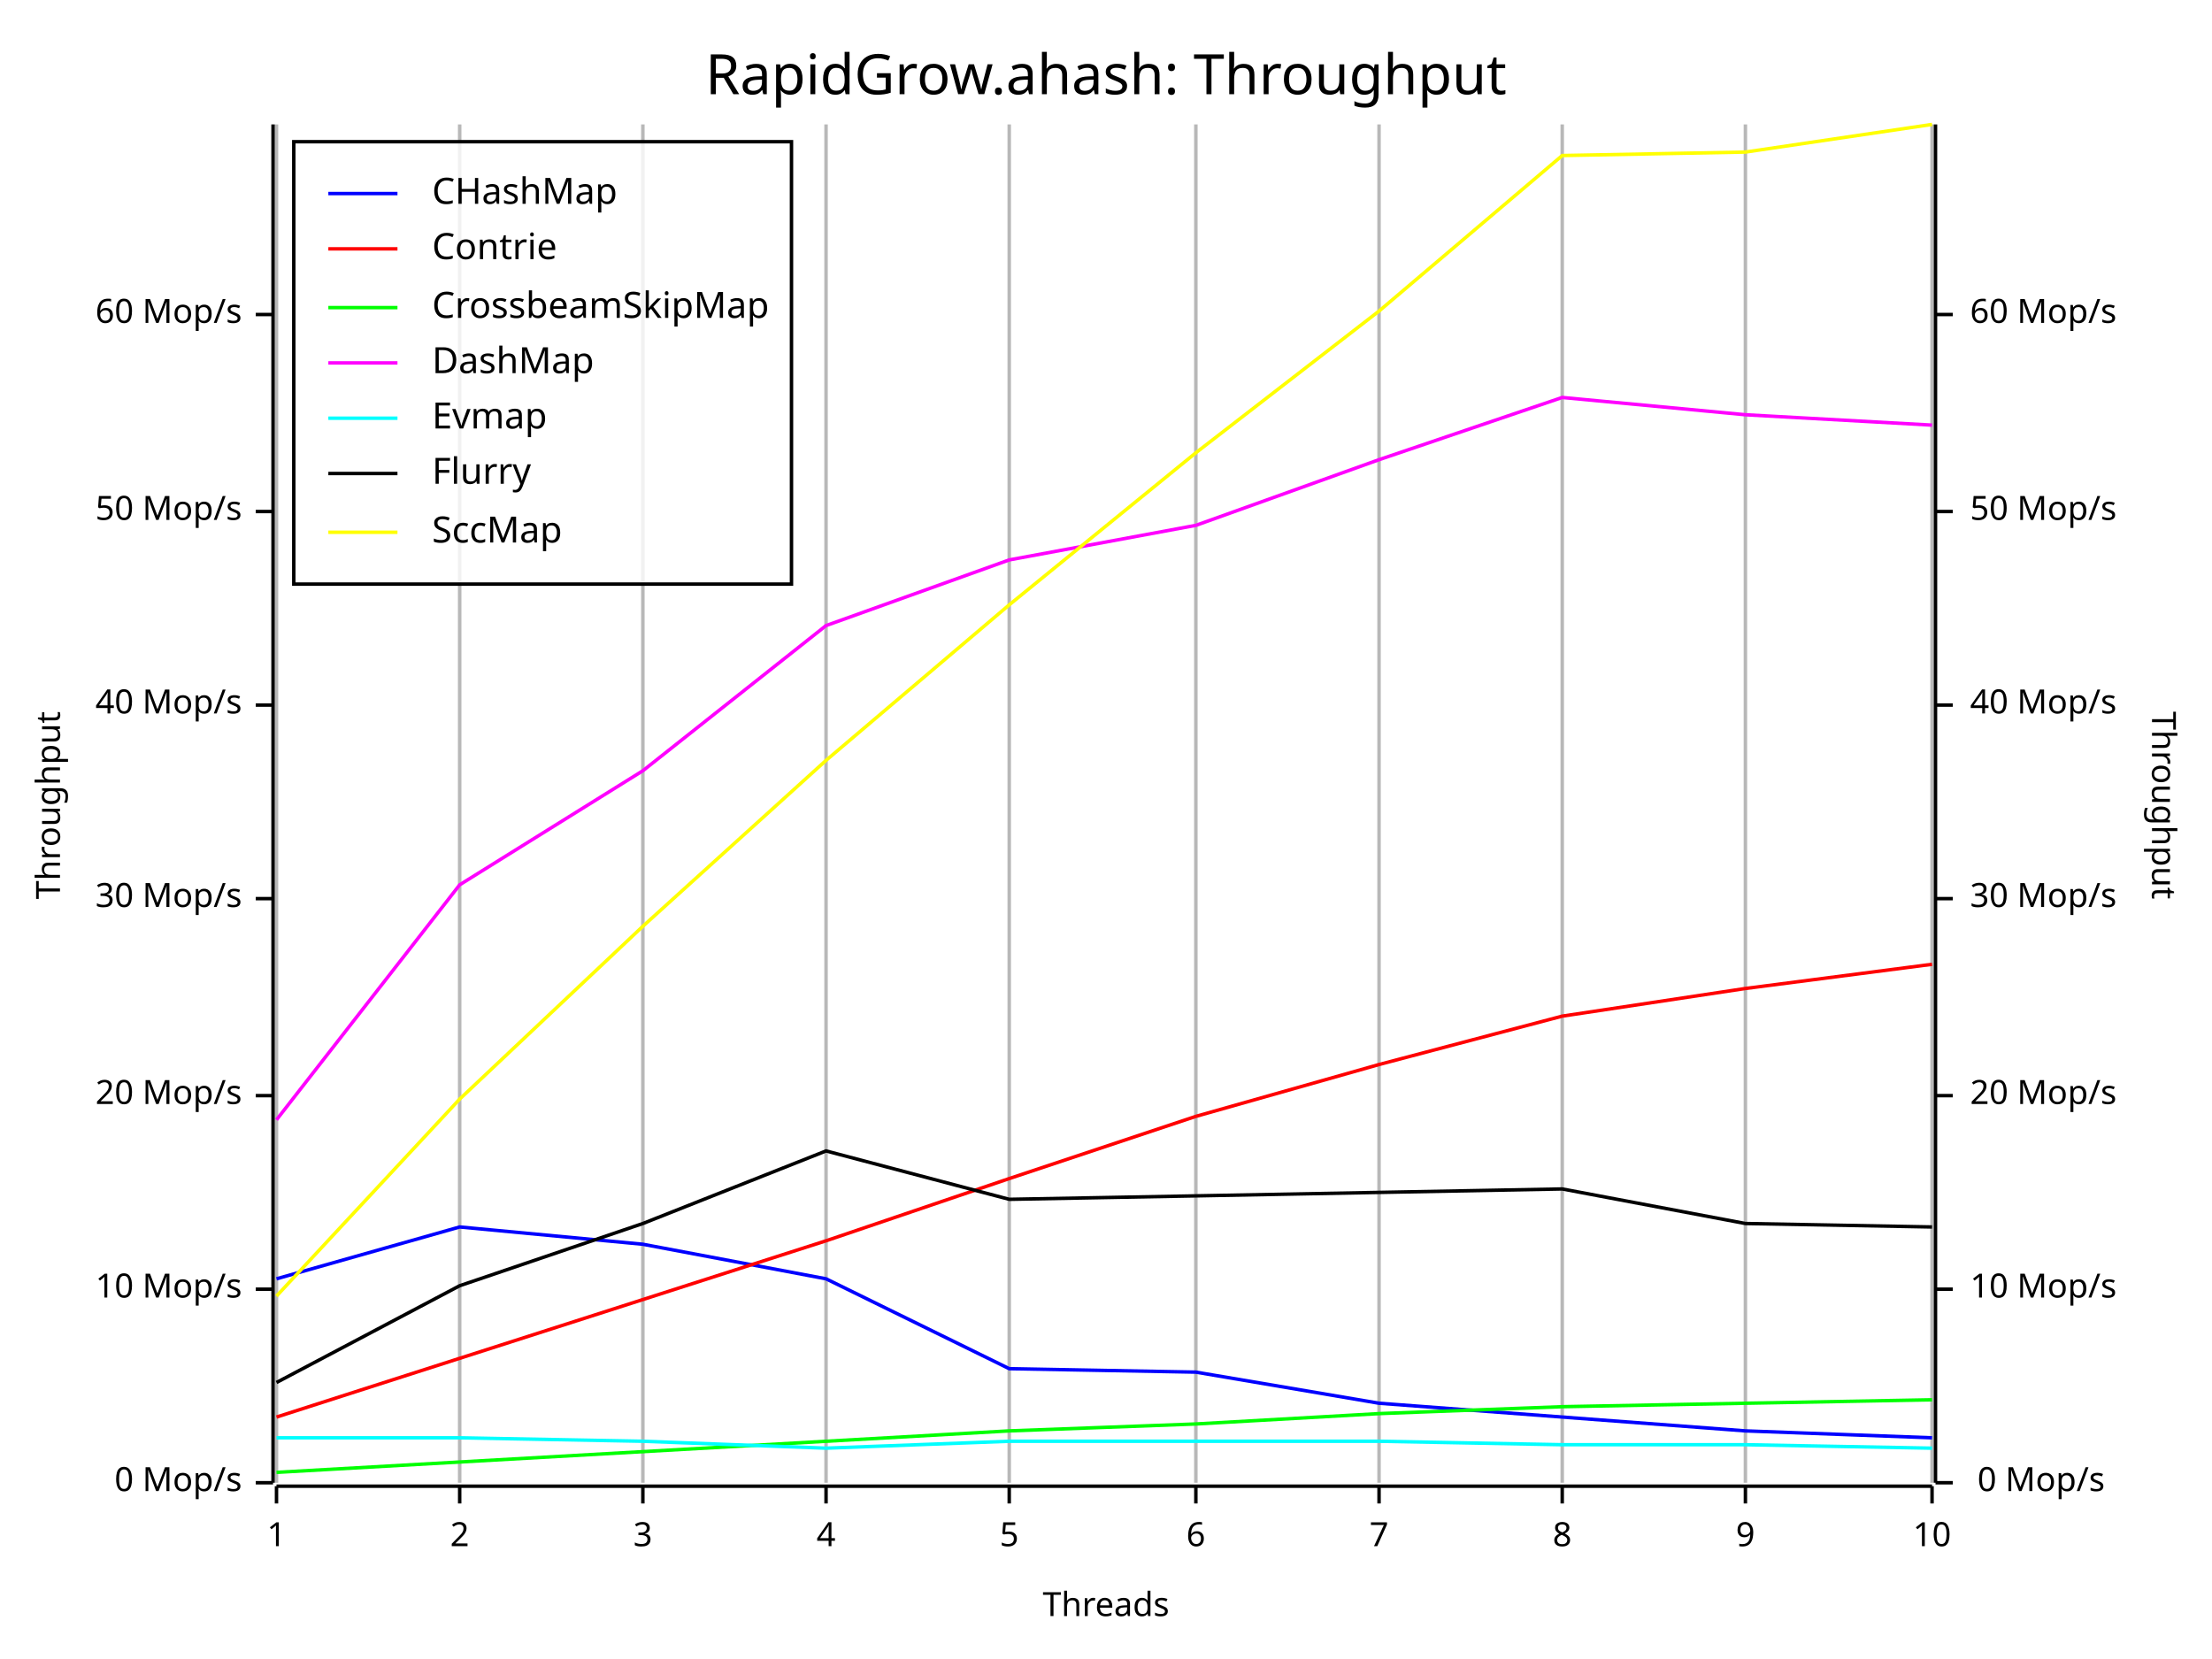
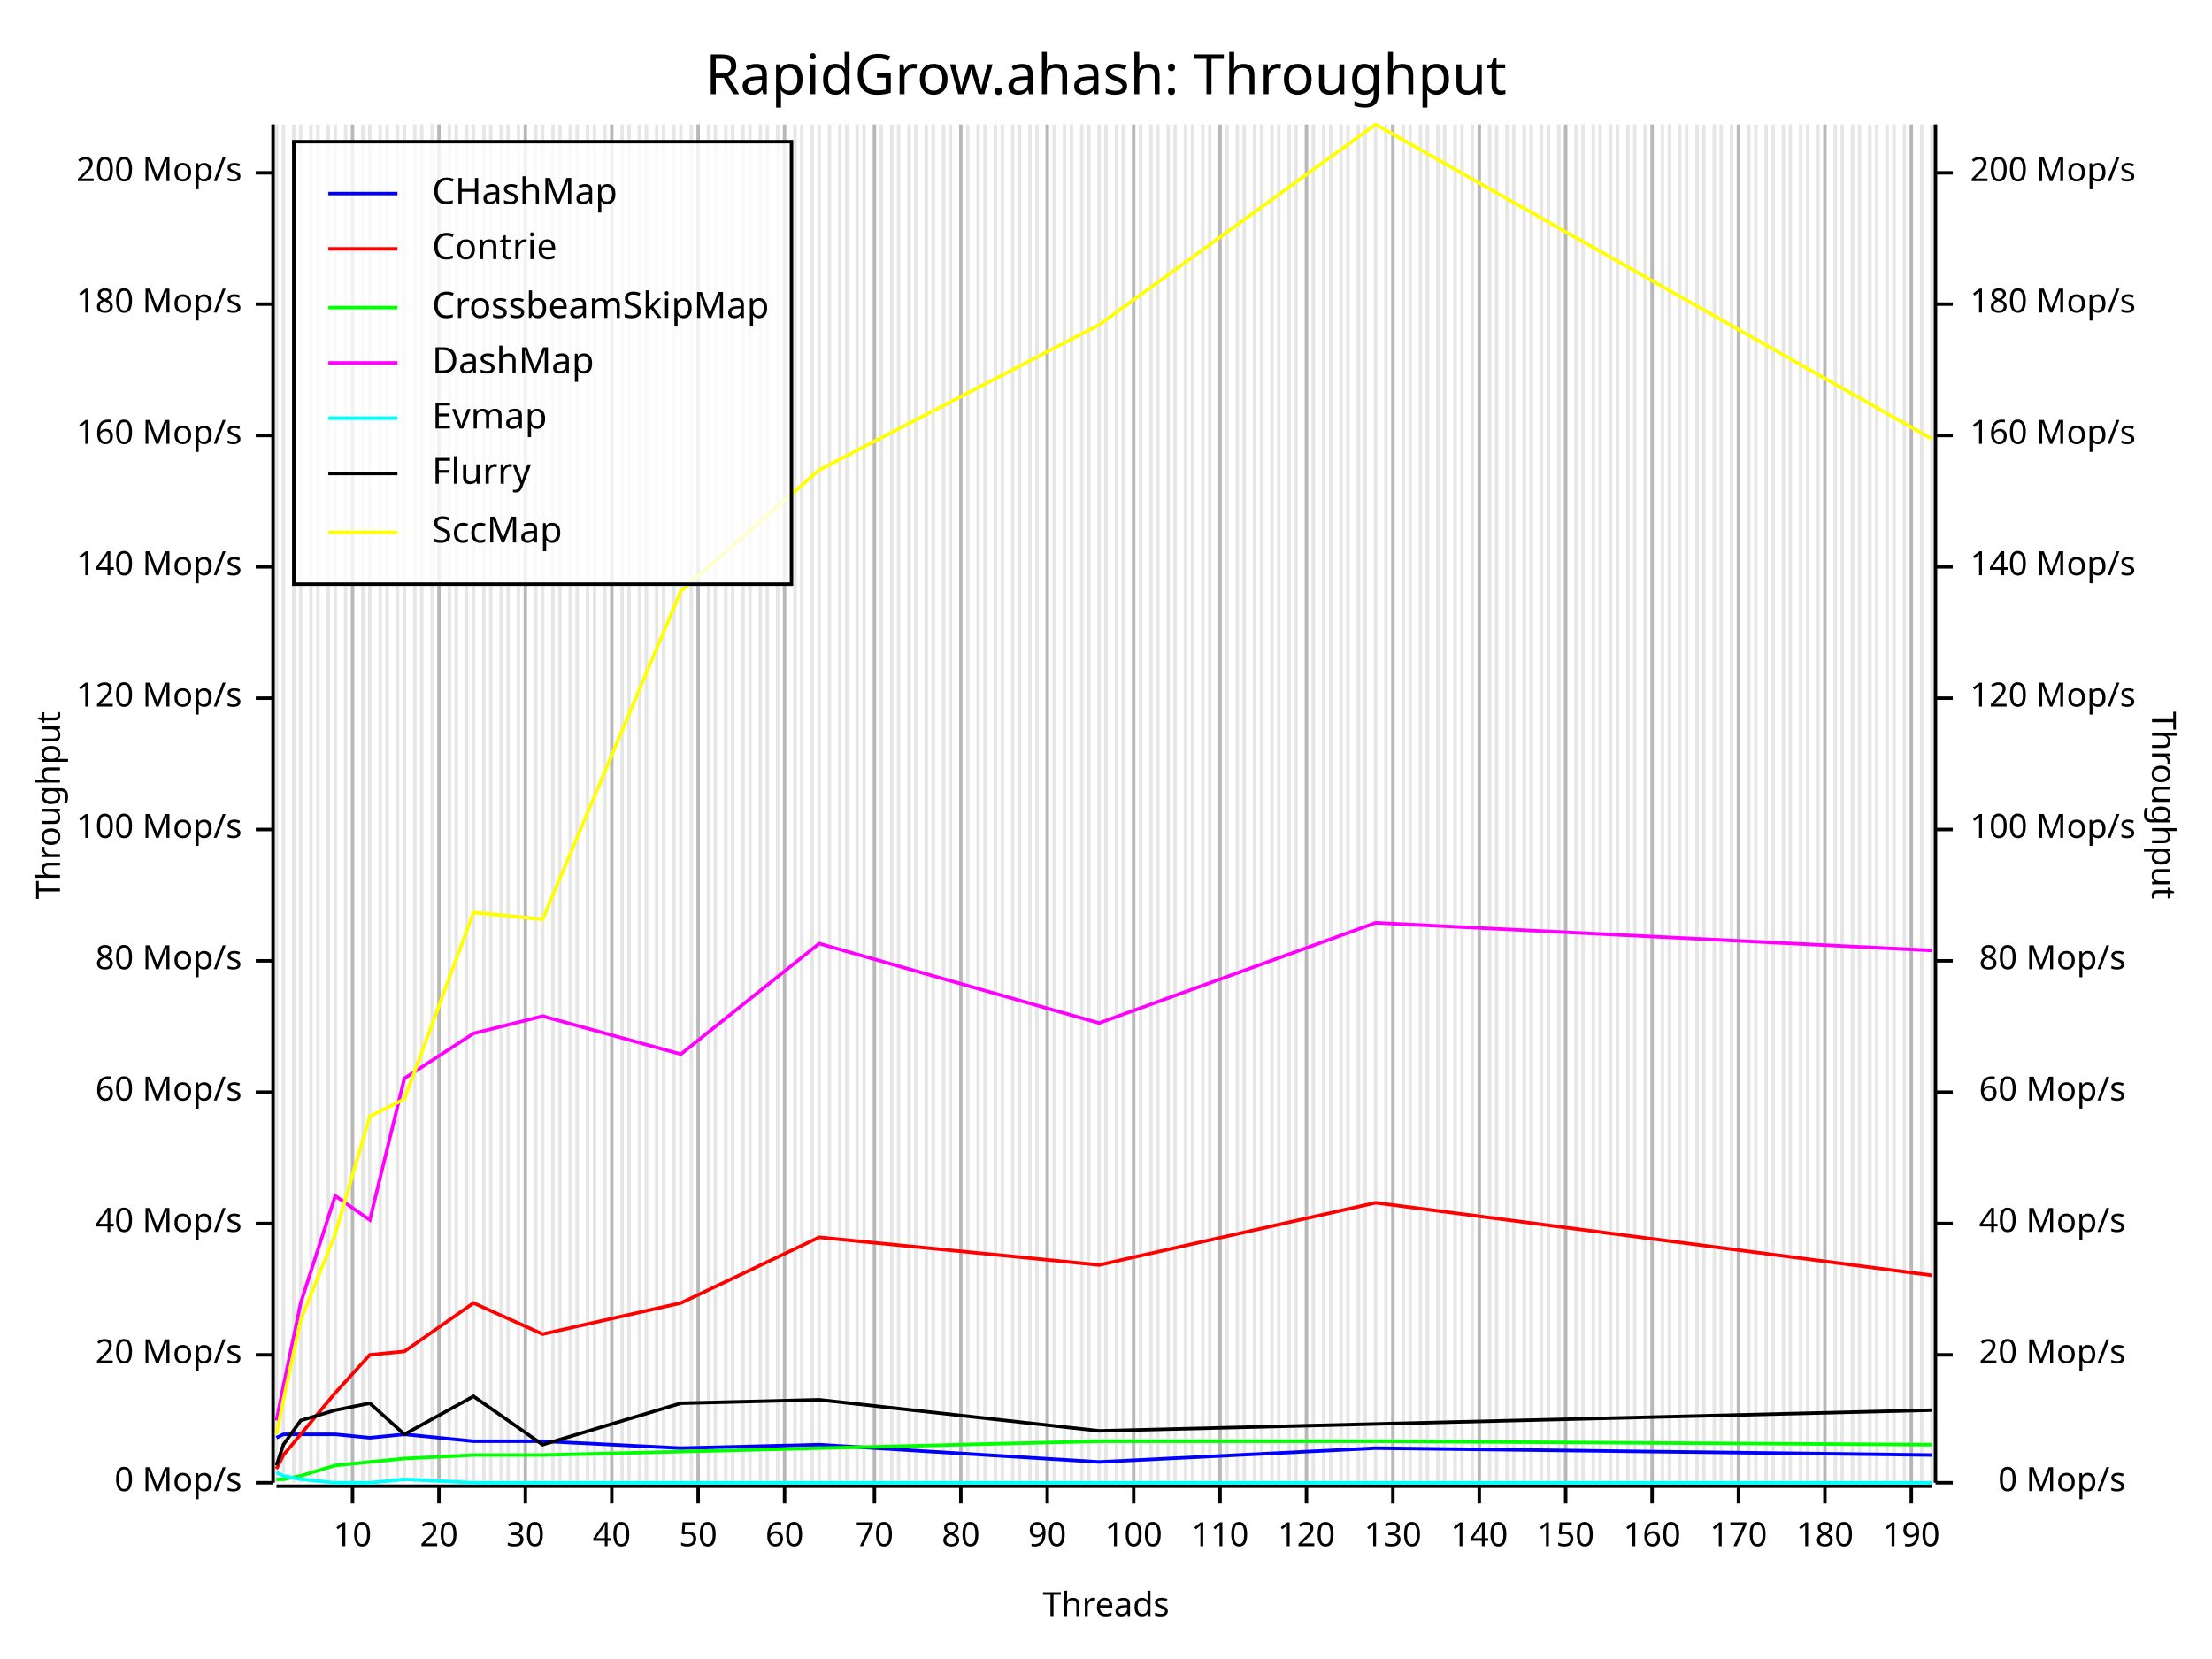
<svg xmlns="http://www.w3.org/2000/svg" width="640" height="480" viewBox="0 0 640 480">
  <rect x="0" y="0" width="640" height="480" opacity="1" fill="#FFFFFF" stroke="none" />
  <text x="320" y="15" dy="0.76em" text-anchor="middle" font-family="Fira Code" font-size="16.129" opacity="1" fill="#000000">
RapidGrow.ahash: Throughput
</text>
  <line opacity="0.1" stroke="#000000" stroke-width="1" x1="80" y1="429" x2="80" y2="36" />
-   <line opacity="0.1" stroke="#000000" stroke-width="1" x1="133" y1="429" x2="133" y2="36" />
-   <line opacity="0.1" stroke="#000000" stroke-width="1" x1="186" y1="429" x2="186" y2="36" />
-   <line opacity="0.1" stroke="#000000" stroke-width="1" x1="239" y1="429" x2="239" y2="36" />
-   <line opacity="0.1" stroke="#000000" stroke-width="1" x1="292" y1="429" x2="292" y2="36" />
-   <line opacity="0.1" stroke="#000000" stroke-width="1" x1="346" y1="429" x2="346" y2="36" />
-   <line opacity="0.1" stroke="#000000" stroke-width="1" x1="399" y1="429" x2="399" y2="36" />
-   <line opacity="0.1" stroke="#000000" stroke-width="1" x1="452" y1="429" x2="452" y2="36" />
-   <line opacity="0.1" stroke="#000000" stroke-width="1" x1="505" y1="429" x2="505" y2="36" />
+   <line opacity="0.1" stroke="#000000" stroke-width="1" x1="82" y1="429" x2="82" y2="36" />
+   <line opacity="0.1" stroke="#000000" stroke-width="1" x1="85" y1="429" x2="85" y2="36" />
+   <line opacity="0.1" stroke="#000000" stroke-width="1" x1="87" y1="429" x2="87" y2="36" />
+   <line opacity="0.1" stroke="#000000" stroke-width="1" x1="90" y1="429" x2="90" y2="36" />
+   <line opacity="0.1" stroke="#000000" stroke-width="1" x1="92" y1="429" x2="92" y2="36" />
+   <line opacity="0.1" stroke="#000000" stroke-width="1" x1="95" y1="429" x2="95" y2="36" />
+   <line opacity="0.1" stroke="#000000" stroke-width="1" x1="97" y1="429" x2="97" y2="36" />
+   <line opacity="0.1" stroke="#000000" stroke-width="1" x1="100" y1="429" x2="100" y2="36" />
+   <line opacity="0.1" stroke="#000000" stroke-width="1" x1="102" y1="429" x2="102" y2="36" />
+   <line opacity="0.1" stroke="#000000" stroke-width="1" x1="105" y1="429" x2="105" y2="36" />
+   <line opacity="0.1" stroke="#000000" stroke-width="1" x1="107" y1="429" x2="107" y2="36" />
+   <line opacity="0.1" stroke="#000000" stroke-width="1" x1="110" y1="429" x2="110" y2="36" />
+   <line opacity="0.1" stroke="#000000" stroke-width="1" x1="112" y1="429" x2="112" y2="36" />
+   <line opacity="0.1" stroke="#000000" stroke-width="1" x1="115" y1="429" x2="115" y2="36" />
+   <line opacity="0.1" stroke="#000000" stroke-width="1" x1="117" y1="429" x2="117" y2="36" />
+   <line opacity="0.1" stroke="#000000" stroke-width="1" x1="120" y1="429" x2="120" y2="36" />
+   <line opacity="0.1" stroke="#000000" stroke-width="1" x1="122" y1="429" x2="122" y2="36" />
+   <line opacity="0.1" stroke="#000000" stroke-width="1" x1="125" y1="429" x2="125" y2="36" />
+   <line opacity="0.1" stroke="#000000" stroke-width="1" x1="127" y1="429" x2="127" y2="36" />
+   <line opacity="0.1" stroke="#000000" stroke-width="1" x1="130" y1="429" x2="130" y2="36" />
+   <line opacity="0.1" stroke="#000000" stroke-width="1" x1="132" y1="429" x2="132" y2="36" />
+   <line opacity="0.1" stroke="#000000" stroke-width="1" x1="135" y1="429" x2="135" y2="36" />
+   <line opacity="0.1" stroke="#000000" stroke-width="1" x1="137" y1="429" x2="137" y2="36" />
+   <line opacity="0.1" stroke="#000000" stroke-width="1" x1="140" y1="429" x2="140" y2="36" />
+   <line opacity="0.1" stroke="#000000" stroke-width="1" x1="142" y1="429" x2="142" y2="36" />
+   <line opacity="0.1" stroke="#000000" stroke-width="1" x1="145" y1="429" x2="145" y2="36" />
+   <line opacity="0.1" stroke="#000000" stroke-width="1" x1="147" y1="429" x2="147" y2="36" />
+   <line opacity="0.1" stroke="#000000" stroke-width="1" x1="150" y1="429" x2="150" y2="36" />
+   <line opacity="0.1" stroke="#000000" stroke-width="1" x1="152" y1="429" x2="152" y2="36" />
+   <line opacity="0.1" stroke="#000000" stroke-width="1" x1="155" y1="429" x2="155" y2="36" />
+   <line opacity="0.1" stroke="#000000" stroke-width="1" x1="157" y1="429" x2="157" y2="36" />
+   <line opacity="0.1" stroke="#000000" stroke-width="1" x1="160" y1="429" x2="160" y2="36" />
+   <line opacity="0.1" stroke="#000000" stroke-width="1" x1="162" y1="429" x2="162" y2="36" />
+   <line opacity="0.1" stroke="#000000" stroke-width="1" x1="165" y1="429" x2="165" y2="36" />
+   <line opacity="0.1" stroke="#000000" stroke-width="1" x1="167" y1="429" x2="167" y2="36" />
+   <line opacity="0.1" stroke="#000000" stroke-width="1" x1="170" y1="429" x2="170" y2="36" />
+   <line opacity="0.1" stroke="#000000" stroke-width="1" x1="172" y1="429" x2="172" y2="36" />
+   <line opacity="0.1" stroke="#000000" stroke-width="1" x1="175" y1="429" x2="175" y2="36" />
+   <line opacity="0.1" stroke="#000000" stroke-width="1" x1="177" y1="429" x2="177" y2="36" />
+   <line opacity="0.1" stroke="#000000" stroke-width="1" x1="180" y1="429" x2="180" y2="36" />
+   <line opacity="0.1" stroke="#000000" stroke-width="1" x1="182" y1="429" x2="182" y2="36" />
+   <line opacity="0.1" stroke="#000000" stroke-width="1" x1="185" y1="429" x2="185" y2="36" />
+   <line opacity="0.1" stroke="#000000" stroke-width="1" x1="187" y1="429" x2="187" y2="36" />
+   <line opacity="0.1" stroke="#000000" stroke-width="1" x1="190" y1="429" x2="190" y2="36" />
+   <line opacity="0.1" stroke="#000000" stroke-width="1" x1="192" y1="429" x2="192" y2="36" />
+   <line opacity="0.1" stroke="#000000" stroke-width="1" x1="195" y1="429" x2="195" y2="36" />
+   <line opacity="0.1" stroke="#000000" stroke-width="1" x1="197" y1="429" x2="197" y2="36" />
+   <line opacity="0.1" stroke="#000000" stroke-width="1" x1="200" y1="429" x2="200" y2="36" />
+   <line opacity="0.1" stroke="#000000" stroke-width="1" x1="202" y1="429" x2="202" y2="36" />
+   <line opacity="0.1" stroke="#000000" stroke-width="1" x1="205" y1="429" x2="205" y2="36" />
+   <line opacity="0.1" stroke="#000000" stroke-width="1" x1="207" y1="429" x2="207" y2="36" />
+   <line opacity="0.1" stroke="#000000" stroke-width="1" x1="210" y1="429" x2="210" y2="36" />
+   <line opacity="0.1" stroke="#000000" stroke-width="1" x1="212" y1="429" x2="212" y2="36" />
+   <line opacity="0.1" stroke="#000000" stroke-width="1" x1="215" y1="429" x2="215" y2="36" />
+   <line opacity="0.1" stroke="#000000" stroke-width="1" x1="217" y1="429" x2="217" y2="36" />
+   <line opacity="0.1" stroke="#000000" stroke-width="1" x1="220" y1="429" x2="220" y2="36" />
+   <line opacity="0.1" stroke="#000000" stroke-width="1" x1="222" y1="429" x2="222" y2="36" />
+   <line opacity="0.1" stroke="#000000" stroke-width="1" x1="225" y1="429" x2="225" y2="36" />
+   <line opacity="0.1" stroke="#000000" stroke-width="1" x1="227" y1="429" x2="227" y2="36" />
+   <line opacity="0.1" stroke="#000000" stroke-width="1" x1="230" y1="429" x2="230" y2="36" />
+   <line opacity="0.1" stroke="#000000" stroke-width="1" x1="232" y1="429" x2="232" y2="36" />
+   <line opacity="0.1" stroke="#000000" stroke-width="1" x1="235" y1="429" x2="235" y2="36" />
+   <line opacity="0.1" stroke="#000000" stroke-width="1" x1="237" y1="429" x2="237" y2="36" />
+   <line opacity="0.1" stroke="#000000" stroke-width="1" x1="240" y1="429" x2="240" y2="36" />
+   <line opacity="0.1" stroke="#000000" stroke-width="1" x1="243" y1="429" x2="243" y2="36" />
+   <line opacity="0.1" stroke="#000000" stroke-width="1" x1="245" y1="429" x2="245" y2="36" />
+   <line opacity="0.1" stroke="#000000" stroke-width="1" x1="248" y1="429" x2="248" y2="36" />
+   <line opacity="0.1" stroke="#000000" stroke-width="1" x1="250" y1="429" x2="250" y2="36" />
+   <line opacity="0.1" stroke="#000000" stroke-width="1" x1="253" y1="429" x2="253" y2="36" />
+   <line opacity="0.1" stroke="#000000" stroke-width="1" x1="255" y1="429" x2="255" y2="36" />
+   <line opacity="0.1" stroke="#000000" stroke-width="1" x1="258" y1="429" x2="258" y2="36" />
+   <line opacity="0.1" stroke="#000000" stroke-width="1" x1="260" y1="429" x2="260" y2="36" />
+   <line opacity="0.1" stroke="#000000" stroke-width="1" x1="263" y1="429" x2="263" y2="36" />
+   <line opacity="0.1" stroke="#000000" stroke-width="1" x1="265" y1="429" x2="265" y2="36" />
+   <line opacity="0.1" stroke="#000000" stroke-width="1" x1="268" y1="429" x2="268" y2="36" />
+   <line opacity="0.1" stroke="#000000" stroke-width="1" x1="270" y1="429" x2="270" y2="36" />
+   <line opacity="0.1" stroke="#000000" stroke-width="1" x1="273" y1="429" x2="273" y2="36" />
+   <line opacity="0.1" stroke="#000000" stroke-width="1" x1="275" y1="429" x2="275" y2="36" />
+   <line opacity="0.1" stroke="#000000" stroke-width="1" x1="278" y1="429" x2="278" y2="36" />
+   <line opacity="0.1" stroke="#000000" stroke-width="1" x1="280" y1="429" x2="280" y2="36" />
+   <line opacity="0.1" stroke="#000000" stroke-width="1" x1="283" y1="429" x2="283" y2="36" />
+   <line opacity="0.1" stroke="#000000" stroke-width="1" x1="285" y1="429" x2="285" y2="36" />
+   <line opacity="0.1" stroke="#000000" stroke-width="1" x1="288" y1="429" x2="288" y2="36" />
+   <line opacity="0.1" stroke="#000000" stroke-width="1" x1="290" y1="429" x2="290" y2="36" />
+   <line opacity="0.1" stroke="#000000" stroke-width="1" x1="293" y1="429" x2="293" y2="36" />
+   <line opacity="0.1" stroke="#000000" stroke-width="1" x1="295" y1="429" x2="295" y2="36" />
+   <line opacity="0.1" stroke="#000000" stroke-width="1" x1="298" y1="429" x2="298" y2="36" />
+   <line opacity="0.1" stroke="#000000" stroke-width="1" x1="300" y1="429" x2="300" y2="36" />
+   <line opacity="0.1" stroke="#000000" stroke-width="1" x1="303" y1="429" x2="303" y2="36" />
+   <line opacity="0.1" stroke="#000000" stroke-width="1" x1="305" y1="429" x2="305" y2="36" />
+   <line opacity="0.1" stroke="#000000" stroke-width="1" x1="308" y1="429" x2="308" y2="36" />
+   <line opacity="0.1" stroke="#000000" stroke-width="1" x1="310" y1="429" x2="310" y2="36" />
+   <line opacity="0.1" stroke="#000000" stroke-width="1" x1="313" y1="429" x2="313" y2="36" />
+   <line opacity="0.1" stroke="#000000" stroke-width="1" x1="315" y1="429" x2="315" y2="36" />
+   <line opacity="0.1" stroke="#000000" stroke-width="1" x1="318" y1="429" x2="318" y2="36" />
+   <line opacity="0.1" stroke="#000000" stroke-width="1" x1="320" y1="429" x2="320" y2="36" />
+   <line opacity="0.1" stroke="#000000" stroke-width="1" x1="323" y1="429" x2="323" y2="36" />
+   <line opacity="0.1" stroke="#000000" stroke-width="1" x1="325" y1="429" x2="325" y2="36" />
+   <line opacity="0.1" stroke="#000000" stroke-width="1" x1="328" y1="429" x2="328" y2="36" />
+   <line opacity="0.1" stroke="#000000" stroke-width="1" x1="330" y1="429" x2="330" y2="36" />
+   <line opacity="0.1" stroke="#000000" stroke-width="1" x1="333" y1="429" x2="333" y2="36" />
+   <line opacity="0.1" stroke="#000000" stroke-width="1" x1="335" y1="429" x2="335" y2="36" />
+   <line opacity="0.1" stroke="#000000" stroke-width="1" x1="338" y1="429" x2="338" y2="36" />
+   <line opacity="0.1" stroke="#000000" stroke-width="1" x1="340" y1="429" x2="340" y2="36" />
+   <line opacity="0.1" stroke="#000000" stroke-width="1" x1="343" y1="429" x2="343" y2="36" />
+   <line opacity="0.1" stroke="#000000" stroke-width="1" x1="345" y1="429" x2="345" y2="36" />
+   <line opacity="0.1" stroke="#000000" stroke-width="1" x1="348" y1="429" x2="348" y2="36" />
+   <line opacity="0.1" stroke="#000000" stroke-width="1" x1="350" y1="429" x2="350" y2="36" />
+   <line opacity="0.1" stroke="#000000" stroke-width="1" x1="353" y1="429" x2="353" y2="36" />
+   <line opacity="0.1" stroke="#000000" stroke-width="1" x1="355" y1="429" x2="355" y2="36" />
+   <line opacity="0.1" stroke="#000000" stroke-width="1" x1="358" y1="429" x2="358" y2="36" />
+   <line opacity="0.1" stroke="#000000" stroke-width="1" x1="360" y1="429" x2="360" y2="36" />
+   <line opacity="0.1" stroke="#000000" stroke-width="1" x1="363" y1="429" x2="363" y2="36" />
+   <line opacity="0.1" stroke="#000000" stroke-width="1" x1="365" y1="429" x2="365" y2="36" />
+   <line opacity="0.1" stroke="#000000" stroke-width="1" x1="368" y1="429" x2="368" y2="36" />
+   <line opacity="0.1" stroke="#000000" stroke-width="1" x1="370" y1="429" x2="370" y2="36" />
+   <line opacity="0.1" stroke="#000000" stroke-width="1" x1="373" y1="429" x2="373" y2="36" />
+   <line opacity="0.1" stroke="#000000" stroke-width="1" x1="375" y1="429" x2="375" y2="36" />
+   <line opacity="0.1" stroke="#000000" stroke-width="1" x1="378" y1="429" x2="378" y2="36" />
+   <line opacity="0.1" stroke="#000000" stroke-width="1" x1="380" y1="429" x2="380" y2="36" />
+   <line opacity="0.1" stroke="#000000" stroke-width="1" x1="383" y1="429" x2="383" y2="36" />
+   <line opacity="0.1" stroke="#000000" stroke-width="1" x1="385" y1="429" x2="385" y2="36" />
+   <line opacity="0.1" stroke="#000000" stroke-width="1" x1="388" y1="429" x2="388" y2="36" />
+   <line opacity="0.1" stroke="#000000" stroke-width="1" x1="390" y1="429" x2="390" y2="36" />
+   <line opacity="0.1" stroke="#000000" stroke-width="1" x1="393" y1="429" x2="393" y2="36" />
+   <line opacity="0.1" stroke="#000000" stroke-width="1" x1="395" y1="429" x2="395" y2="36" />
+   <line opacity="0.1" stroke="#000000" stroke-width="1" x1="398" y1="429" x2="398" y2="36" />
+   <line opacity="0.1" stroke="#000000" stroke-width="1" x1="401" y1="429" x2="401" y2="36" />
+   <line opacity="0.1" stroke="#000000" stroke-width="1" x1="403" y1="429" x2="403" y2="36" />
+   <line opacity="0.1" stroke="#000000" stroke-width="1" x1="406" y1="429" x2="406" y2="36" />
+   <line opacity="0.1" stroke="#000000" stroke-width="1" x1="408" y1="429" x2="408" y2="36" />
+   <line opacity="0.1" stroke="#000000" stroke-width="1" x1="411" y1="429" x2="411" y2="36" />
+   <line opacity="0.1" stroke="#000000" stroke-width="1" x1="413" y1="429" x2="413" y2="36" />
+   <line opacity="0.1" stroke="#000000" stroke-width="1" x1="416" y1="429" x2="416" y2="36" />
+   <line opacity="0.1" stroke="#000000" stroke-width="1" x1="418" y1="429" x2="418" y2="36" />
+   <line opacity="0.1" stroke="#000000" stroke-width="1" x1="421" y1="429" x2="421" y2="36" />
+   <line opacity="0.1" stroke="#000000" stroke-width="1" x1="423" y1="429" x2="423" y2="36" />
+   <line opacity="0.1" stroke="#000000" stroke-width="1" x1="426" y1="429" x2="426" y2="36" />
+   <line opacity="0.1" stroke="#000000" stroke-width="1" x1="428" y1="429" x2="428" y2="36" />
+   <line opacity="0.1" stroke="#000000" stroke-width="1" x1="431" y1="429" x2="431" y2="36" />
+   <line opacity="0.1" stroke="#000000" stroke-width="1" x1="433" y1="429" x2="433" y2="36" />
+   <line opacity="0.1" stroke="#000000" stroke-width="1" x1="436" y1="429" x2="436" y2="36" />
+   <line opacity="0.1" stroke="#000000" stroke-width="1" x1="438" y1="429" x2="438" y2="36" />
+   <line opacity="0.1" stroke="#000000" stroke-width="1" x1="441" y1="429" x2="441" y2="36" />
+   <line opacity="0.1" stroke="#000000" stroke-width="1" x1="443" y1="429" x2="443" y2="36" />
+   <line opacity="0.1" stroke="#000000" stroke-width="1" x1="446" y1="429" x2="446" y2="36" />
+   <line opacity="0.1" stroke="#000000" stroke-width="1" x1="448" y1="429" x2="448" y2="36" />
+   <line opacity="0.1" stroke="#000000" stroke-width="1" x1="451" y1="429" x2="451" y2="36" />
+   <line opacity="0.1" stroke="#000000" stroke-width="1" x1="453" y1="429" x2="453" y2="36" />
+   <line opacity="0.1" stroke="#000000" stroke-width="1" x1="456" y1="429" x2="456" y2="36" />
+   <line opacity="0.1" stroke="#000000" stroke-width="1" x1="458" y1="429" x2="458" y2="36" />
+   <line opacity="0.1" stroke="#000000" stroke-width="1" x1="461" y1="429" x2="461" y2="36" />
+   <line opacity="0.1" stroke="#000000" stroke-width="1" x1="463" y1="429" x2="463" y2="36" />
+   <line opacity="0.1" stroke="#000000" stroke-width="1" x1="466" y1="429" x2="466" y2="36" />
+   <line opacity="0.1" stroke="#000000" stroke-width="1" x1="468" y1="429" x2="468" y2="36" />
+   <line opacity="0.1" stroke="#000000" stroke-width="1" x1="471" y1="429" x2="471" y2="36" />
+   <line opacity="0.1" stroke="#000000" stroke-width="1" x1="473" y1="429" x2="473" y2="36" />
+   <line opacity="0.1" stroke="#000000" stroke-width="1" x1="476" y1="429" x2="476" y2="36" />
+   <line opacity="0.1" stroke="#000000" stroke-width="1" x1="478" y1="429" x2="478" y2="36" />
+   <line opacity="0.1" stroke="#000000" stroke-width="1" x1="481" y1="429" x2="481" y2="36" />
+   <line opacity="0.1" stroke="#000000" stroke-width="1" x1="483" y1="429" x2="483" y2="36" />
+   <line opacity="0.1" stroke="#000000" stroke-width="1" x1="486" y1="429" x2="486" y2="36" />
+   <line opacity="0.1" stroke="#000000" stroke-width="1" x1="488" y1="429" x2="488" y2="36" />
+   <line opacity="0.1" stroke="#000000" stroke-width="1" x1="491" y1="429" x2="491" y2="36" />
+   <line opacity="0.1" stroke="#000000" stroke-width="1" x1="493" y1="429" x2="493" y2="36" />
+   <line opacity="0.1" stroke="#000000" stroke-width="1" x1="496" y1="429" x2="496" y2="36" />
+   <line opacity="0.1" stroke="#000000" stroke-width="1" x1="498" y1="429" x2="498" y2="36" />
+   <line opacity="0.1" stroke="#000000" stroke-width="1" x1="501" y1="429" x2="501" y2="36" />
+   <line opacity="0.1" stroke="#000000" stroke-width="1" x1="503" y1="429" x2="503" y2="36" />
+   <line opacity="0.1" stroke="#000000" stroke-width="1" x1="506" y1="429" x2="506" y2="36" />
+   <line opacity="0.1" stroke="#000000" stroke-width="1" x1="508" y1="429" x2="508" y2="36" />
+   <line opacity="0.1" stroke="#000000" stroke-width="1" x1="511" y1="429" x2="511" y2="36" />
+   <line opacity="0.1" stroke="#000000" stroke-width="1" x1="513" y1="429" x2="513" y2="36" />
+   <line opacity="0.1" stroke="#000000" stroke-width="1" x1="516" y1="429" x2="516" y2="36" />
+   <line opacity="0.1" stroke="#000000" stroke-width="1" x1="518" y1="429" x2="518" y2="36" />
+   <line opacity="0.1" stroke="#000000" stroke-width="1" x1="521" y1="429" x2="521" y2="36" />
+   <line opacity="0.1" stroke="#000000" stroke-width="1" x1="523" y1="429" x2="523" y2="36" />
+   <line opacity="0.1" stroke="#000000" stroke-width="1" x1="526" y1="429" x2="526" y2="36" />
+   <line opacity="0.1" stroke="#000000" stroke-width="1" x1="528" y1="429" x2="528" y2="36" />
+   <line opacity="0.1" stroke="#000000" stroke-width="1" x1="531" y1="429" x2="531" y2="36" />
+   <line opacity="0.1" stroke="#000000" stroke-width="1" x1="533" y1="429" x2="533" y2="36" />
+   <line opacity="0.1" stroke="#000000" stroke-width="1" x1="536" y1="429" x2="536" y2="36" />
+   <line opacity="0.1" stroke="#000000" stroke-width="1" x1="538" y1="429" x2="538" y2="36" />
+   <line opacity="0.1" stroke="#000000" stroke-width="1" x1="541" y1="429" x2="541" y2="36" />
+   <line opacity="0.1" stroke="#000000" stroke-width="1" x1="543" y1="429" x2="543" y2="36" />
+   <line opacity="0.1" stroke="#000000" stroke-width="1" x1="546" y1="429" x2="546" y2="36" />
+   <line opacity="0.1" stroke="#000000" stroke-width="1" x1="548" y1="429" x2="548" y2="36" />
+   <line opacity="0.1" stroke="#000000" stroke-width="1" x1="551" y1="429" x2="551" y2="36" />
+   <line opacity="0.1" stroke="#000000" stroke-width="1" x1="553" y1="429" x2="553" y2="36" />
+   <line opacity="0.1" stroke="#000000" stroke-width="1" x1="556" y1="429" x2="556" y2="36" />
  <line opacity="0.1" stroke="#000000" stroke-width="1" x1="559" y1="429" x2="559" y2="36" />
  <text x="10" y="233" dy="0.76em" text-anchor="middle" font-family="sans-serif" font-size="9.677" opacity="1" fill="#000000" transform="rotate(270, 10, 233)">
Throughput
</text>
  <text x="320" y="470" dy="-0.5ex" text-anchor="middle" font-family="sans-serif" font-size="9.677" opacity="1" fill="#000000">
Threads
</text>
  <text x="630" y="233" dy="0.76em" text-anchor="middle" font-family="sans-serif" font-size="9.677" opacity="1" fill="#000000" transform="rotate(90, 630, 233)">
Throughput
</text>
-   <line opacity="0.2" stroke="#000000" stroke-width="1" x1="80" y1="429" x2="80" y2="36" />
-   <line opacity="0.2" stroke="#000000" stroke-width="1" x1="133" y1="429" x2="133" y2="36" />
-   <line opacity="0.2" stroke="#000000" stroke-width="1" x1="186" y1="429" x2="186" y2="36" />
-   <line opacity="0.2" stroke="#000000" stroke-width="1" x1="239" y1="429" x2="239" y2="36" />
-   <line opacity="0.2" stroke="#000000" stroke-width="1" x1="292" y1="429" x2="292" y2="36" />
-   <line opacity="0.2" stroke="#000000" stroke-width="1" x1="346" y1="429" x2="346" y2="36" />
-   <line opacity="0.2" stroke="#000000" stroke-width="1" x1="399" y1="429" x2="399" y2="36" />
-   <line opacity="0.2" stroke="#000000" stroke-width="1" x1="452" y1="429" x2="452" y2="36" />
-   <line opacity="0.2" stroke="#000000" stroke-width="1" x1="505" y1="429" x2="505" y2="36" />
-   <line opacity="0.2" stroke="#000000" stroke-width="1" x1="559" y1="429" x2="559" y2="36" />
+   <line opacity="0.2" stroke="#000000" stroke-width="1" x1="102" y1="429" x2="102" y2="36" />
+   <line opacity="0.2" stroke="#000000" stroke-width="1" x1="127" y1="429" x2="127" y2="36" />
+   <line opacity="0.2" stroke="#000000" stroke-width="1" x1="152" y1="429" x2="152" y2="36" />
+   <line opacity="0.2" stroke="#000000" stroke-width="1" x1="177" y1="429" x2="177" y2="36" />
+   <line opacity="0.2" stroke="#000000" stroke-width="1" x1="202" y1="429" x2="202" y2="36" />
+   <line opacity="0.2" stroke="#000000" stroke-width="1" x1="227" y1="429" x2="227" y2="36" />
+   <line opacity="0.2" stroke="#000000" stroke-width="1" x1="253" y1="429" x2="253" y2="36" />
+   <line opacity="0.2" stroke="#000000" stroke-width="1" x1="278" y1="429" x2="278" y2="36" />
+   <line opacity="0.2" stroke="#000000" stroke-width="1" x1="303" y1="429" x2="303" y2="36" />
+   <line opacity="0.2" stroke="#000000" stroke-width="1" x1="328" y1="429" x2="328" y2="36" />
+   <line opacity="0.2" stroke="#000000" stroke-width="1" x1="353" y1="429" x2="353" y2="36" />
+   <line opacity="0.2" stroke="#000000" stroke-width="1" x1="378" y1="429" x2="378" y2="36" />
+   <line opacity="0.2" stroke="#000000" stroke-width="1" x1="403" y1="429" x2="403" y2="36" />
+   <line opacity="0.2" stroke="#000000" stroke-width="1" x1="428" y1="429" x2="428" y2="36" />
+   <line opacity="0.2" stroke="#000000" stroke-width="1" x1="453" y1="429" x2="453" y2="36" />
+   <line opacity="0.2" stroke="#000000" stroke-width="1" x1="478" y1="429" x2="478" y2="36" />
+   <line opacity="0.2" stroke="#000000" stroke-width="1" x1="503" y1="429" x2="503" y2="36" />
+   <line opacity="0.2" stroke="#000000" stroke-width="1" x1="528" y1="429" x2="528" y2="36" />
+   <line opacity="0.2" stroke="#000000" stroke-width="1" x1="553" y1="429" x2="553" y2="36" />
  <polyline fill="none" opacity="1" stroke="#000000" stroke-width="1" points="79,36 79,429 " />
  <text x="70" y="429" dy="0.5ex" text-anchor="end" font-family="sans-serif" font-size="9.677" opacity="1" fill="#000000">
0 Mop/s
</text>
  <polyline fill="none" opacity="1" stroke="#000000" stroke-width="1" points="74,429 79,429 " />
-   <text x="70" y="373" dy="0.5ex" text-anchor="end" font-family="sans-serif" font-size="9.677" opacity="1" fill="#000000">
- 10 Mop/s
- </text>
-   <polyline fill="none" opacity="1" stroke="#000000" stroke-width="1" points="74,373 79,373 " />
-   <text x="70" y="317" dy="0.5ex" text-anchor="end" font-family="sans-serif" font-size="9.677" opacity="1" fill="#000000">
+   <text x="70" y="392" dy="0.5ex" text-anchor="end" font-family="sans-serif" font-size="9.677" opacity="1" fill="#000000">
20 Mop/s
</text>
-   <polyline fill="none" opacity="1" stroke="#000000" stroke-width="1" points="74,317 79,317 " />
-   <text x="70" y="260" dy="0.5ex" text-anchor="end" font-family="sans-serif" font-size="9.677" opacity="1" fill="#000000">
- 30 Mop/s
- </text>
-   <polyline fill="none" opacity="1" stroke="#000000" stroke-width="1" points="74,260 79,260 " />
-   <text x="70" y="204" dy="0.5ex" text-anchor="end" font-family="sans-serif" font-size="9.677" opacity="1" fill="#000000">
+   <polyline fill="none" opacity="1" stroke="#000000" stroke-width="1" points="74,392 79,392 " />
+   <text x="70" y="354" dy="0.5ex" text-anchor="end" font-family="sans-serif" font-size="9.677" opacity="1" fill="#000000">
40 Mop/s
</text>
-   <polyline fill="none" opacity="1" stroke="#000000" stroke-width="1" points="74,204 79,204 " />
-   <text x="70" y="148" dy="0.5ex" text-anchor="end" font-family="sans-serif" font-size="9.677" opacity="1" fill="#000000">
- 50 Mop/s
- </text>
-   <polyline fill="none" opacity="1" stroke="#000000" stroke-width="1" points="74,148 79,148 " />
-   <text x="70" y="91" dy="0.5ex" text-anchor="end" font-family="sans-serif" font-size="9.677" opacity="1" fill="#000000">
+   <polyline fill="none" opacity="1" stroke="#000000" stroke-width="1" points="74,354 79,354 " />
+   <text x="70" y="316" dy="0.5ex" text-anchor="end" font-family="sans-serif" font-size="9.677" opacity="1" fill="#000000">
60 Mop/s
</text>
-   <polyline fill="none" opacity="1" stroke="#000000" stroke-width="1" points="74,91 79,91 " />
+   <polyline fill="none" opacity="1" stroke="#000000" stroke-width="1" points="74,316 79,316 " />
+   <text x="70" y="278" dy="0.5ex" text-anchor="end" font-family="sans-serif" font-size="9.677" opacity="1" fill="#000000">
+ 80 Mop/s
+ </text>
+   <polyline fill="none" opacity="1" stroke="#000000" stroke-width="1" points="74,278 79,278 " />
+   <text x="70" y="240" dy="0.5ex" text-anchor="end" font-family="sans-serif" font-size="9.677" opacity="1" fill="#000000">
+ 100 Mop/s
+ </text>
+   <polyline fill="none" opacity="1" stroke="#000000" stroke-width="1" points="74,240 79,240 " />
+   <text x="70" y="202" dy="0.5ex" text-anchor="end" font-family="sans-serif" font-size="9.677" opacity="1" fill="#000000">
+ 120 Mop/s
+ </text>
+   <polyline fill="none" opacity="1" stroke="#000000" stroke-width="1" points="74,202 79,202 " />
+   <text x="70" y="164" dy="0.5ex" text-anchor="end" font-family="sans-serif" font-size="9.677" opacity="1" fill="#000000">
+ 140 Mop/s
+ </text>
+   <polyline fill="none" opacity="1" stroke="#000000" stroke-width="1" points="74,164 79,164 " />
+   <text x="70" y="126" dy="0.5ex" text-anchor="end" font-family="sans-serif" font-size="9.677" opacity="1" fill="#000000">
+ 160 Mop/s
+ </text>
+   <polyline fill="none" opacity="1" stroke="#000000" stroke-width="1" points="74,126 79,126 " />
+   <text x="70" y="88" dy="0.5ex" text-anchor="end" font-family="sans-serif" font-size="9.677" opacity="1" fill="#000000">
+ 180 Mop/s
+ </text>
+   <polyline fill="none" opacity="1" stroke="#000000" stroke-width="1" points="74,88 79,88 " />
+   <text x="70" y="50" dy="0.5ex" text-anchor="end" font-family="sans-serif" font-size="9.677" opacity="1" fill="#000000">
+ 200 Mop/s
+ </text>
+   <polyline fill="none" opacity="1" stroke="#000000" stroke-width="1" points="74,50 79,50 " />
  <polyline fill="none" opacity="1" stroke="#000000" stroke-width="1" points="80,430 559,430 " />
-   <text x="80" y="440" dy="0.76em" text-anchor="middle" font-family="sans-serif" font-size="9.677" opacity="1" fill="#000000">
- 1
- </text>
-   <polyline fill="none" opacity="1" stroke="#000000" stroke-width="1" points="80,430 80,435 " />
-   <text x="133" y="440" dy="0.76em" text-anchor="middle" font-family="sans-serif" font-size="9.677" opacity="1" fill="#000000">
- 2
- </text>
-   <polyline fill="none" opacity="1" stroke="#000000" stroke-width="1" points="133,430 133,435 " />
-   <text x="186" y="440" dy="0.76em" text-anchor="middle" font-family="sans-serif" font-size="9.677" opacity="1" fill="#000000">
- 3
- </text>
-   <polyline fill="none" opacity="1" stroke="#000000" stroke-width="1" points="186,430 186,435 " />
-   <text x="239" y="440" dy="0.76em" text-anchor="middle" font-family="sans-serif" font-size="9.677" opacity="1" fill="#000000">
- 4
- </text>
-   <polyline fill="none" opacity="1" stroke="#000000" stroke-width="1" points="239,430 239,435 " />
-   <text x="292" y="440" dy="0.76em" text-anchor="middle" font-family="sans-serif" font-size="9.677" opacity="1" fill="#000000">
- 5
- </text>
-   <polyline fill="none" opacity="1" stroke="#000000" stroke-width="1" points="292,430 292,435 " />
-   <text x="346" y="440" dy="0.76em" text-anchor="middle" font-family="sans-serif" font-size="9.677" opacity="1" fill="#000000">
- 6
- </text>
-   <polyline fill="none" opacity="1" stroke="#000000" stroke-width="1" points="346,430 346,435 " />
-   <text x="399" y="440" dy="0.76em" text-anchor="middle" font-family="sans-serif" font-size="9.677" opacity="1" fill="#000000">
- 7
- </text>
-   <polyline fill="none" opacity="1" stroke="#000000" stroke-width="1" points="399,430 399,435 " />
-   <text x="452" y="440" dy="0.76em" text-anchor="middle" font-family="sans-serif" font-size="9.677" opacity="1" fill="#000000">
- 8
- </text>
-   <polyline fill="none" opacity="1" stroke="#000000" stroke-width="1" points="452,430 452,435 " />
-   <text x="505" y="440" dy="0.76em" text-anchor="middle" font-family="sans-serif" font-size="9.677" opacity="1" fill="#000000">
- 9
- </text>
-   <polyline fill="none" opacity="1" stroke="#000000" stroke-width="1" points="505,430 505,435 " />
-   <text x="559" y="440" dy="0.76em" text-anchor="middle" font-family="sans-serif" font-size="9.677" opacity="1" fill="#000000">
+   <text x="102" y="440" dy="0.76em" text-anchor="middle" font-family="sans-serif" font-size="9.677" opacity="1" fill="#000000">
10
</text>
-   <polyline fill="none" opacity="1" stroke="#000000" stroke-width="1" points="559,430 559,435 " />
+   <polyline fill="none" opacity="1" stroke="#000000" stroke-width="1" points="102,430 102,435 " />
+   <text x="127" y="440" dy="0.76em" text-anchor="middle" font-family="sans-serif" font-size="9.677" opacity="1" fill="#000000">
+ 20
+ </text>
+   <polyline fill="none" opacity="1" stroke="#000000" stroke-width="1" points="127,430 127,435 " />
+   <text x="152" y="440" dy="0.76em" text-anchor="middle" font-family="sans-serif" font-size="9.677" opacity="1" fill="#000000">
+ 30
+ </text>
+   <polyline fill="none" opacity="1" stroke="#000000" stroke-width="1" points="152,430 152,435 " />
+   <text x="177" y="440" dy="0.76em" text-anchor="middle" font-family="sans-serif" font-size="9.677" opacity="1" fill="#000000">
+ 40
+ </text>
+   <polyline fill="none" opacity="1" stroke="#000000" stroke-width="1" points="177,430 177,435 " />
+   <text x="202" y="440" dy="0.76em" text-anchor="middle" font-family="sans-serif" font-size="9.677" opacity="1" fill="#000000">
+ 50
+ </text>
+   <polyline fill="none" opacity="1" stroke="#000000" stroke-width="1" points="202,430 202,435 " />
+   <text x="227" y="440" dy="0.76em" text-anchor="middle" font-family="sans-serif" font-size="9.677" opacity="1" fill="#000000">
+ 60
+ </text>
+   <polyline fill="none" opacity="1" stroke="#000000" stroke-width="1" points="227,430 227,435 " />
+   <text x="253" y="440" dy="0.76em" text-anchor="middle" font-family="sans-serif" font-size="9.677" opacity="1" fill="#000000">
+ 70
+ </text>
+   <polyline fill="none" opacity="1" stroke="#000000" stroke-width="1" points="253,430 253,435 " />
+   <text x="278" y="440" dy="0.76em" text-anchor="middle" font-family="sans-serif" font-size="9.677" opacity="1" fill="#000000">
+ 80
+ </text>
+   <polyline fill="none" opacity="1" stroke="#000000" stroke-width="1" points="278,430 278,435 " />
+   <text x="303" y="440" dy="0.76em" text-anchor="middle" font-family="sans-serif" font-size="9.677" opacity="1" fill="#000000">
+ 90
+ </text>
+   <polyline fill="none" opacity="1" stroke="#000000" stroke-width="1" points="303,430 303,435 " />
+   <text x="328" y="440" dy="0.76em" text-anchor="middle" font-family="sans-serif" font-size="9.677" opacity="1" fill="#000000">
+ 100
+ </text>
+   <polyline fill="none" opacity="1" stroke="#000000" stroke-width="1" points="328,430 328,435 " />
+   <text x="353" y="440" dy="0.76em" text-anchor="middle" font-family="sans-serif" font-size="9.677" opacity="1" fill="#000000">
+ 110
+ </text>
+   <polyline fill="none" opacity="1" stroke="#000000" stroke-width="1" points="353,430 353,435 " />
+   <text x="378" y="440" dy="0.76em" text-anchor="middle" font-family="sans-serif" font-size="9.677" opacity="1" fill="#000000">
+ 120
+ </text>
+   <polyline fill="none" opacity="1" stroke="#000000" stroke-width="1" points="378,430 378,435 " />
+   <text x="403" y="440" dy="0.76em" text-anchor="middle" font-family="sans-serif" font-size="9.677" opacity="1" fill="#000000">
+ 130
+ </text>
+   <polyline fill="none" opacity="1" stroke="#000000" stroke-width="1" points="403,430 403,435 " />
+   <text x="428" y="440" dy="0.76em" text-anchor="middle" font-family="sans-serif" font-size="9.677" opacity="1" fill="#000000">
+ 140
+ </text>
+   <polyline fill="none" opacity="1" stroke="#000000" stroke-width="1" points="428,430 428,435 " />
+   <text x="453" y="440" dy="0.76em" text-anchor="middle" font-family="sans-serif" font-size="9.677" opacity="1" fill="#000000">
+ 150
+ </text>
+   <polyline fill="none" opacity="1" stroke="#000000" stroke-width="1" points="453,430 453,435 " />
+   <text x="478" y="440" dy="0.76em" text-anchor="middle" font-family="sans-serif" font-size="9.677" opacity="1" fill="#000000">
+ 160
+ </text>
+   <polyline fill="none" opacity="1" stroke="#000000" stroke-width="1" points="478,430 478,435 " />
+   <text x="503" y="440" dy="0.76em" text-anchor="middle" font-family="sans-serif" font-size="9.677" opacity="1" fill="#000000">
+ 170
+ </text>
+   <polyline fill="none" opacity="1" stroke="#000000" stroke-width="1" points="503,430 503,435 " />
+   <text x="528" y="440" dy="0.76em" text-anchor="middle" font-family="sans-serif" font-size="9.677" opacity="1" fill="#000000">
+ 180
+ </text>
+   <polyline fill="none" opacity="1" stroke="#000000" stroke-width="1" points="528,430 528,435 " />
+   <text x="553" y="440" dy="0.76em" text-anchor="middle" font-family="sans-serif" font-size="9.677" opacity="1" fill="#000000">
+ 190
+ </text>
+   <polyline fill="none" opacity="1" stroke="#000000" stroke-width="1" points="553,430 553,435 " />
  <polyline fill="none" opacity="1" stroke="#000000" stroke-width="1" points="560,36 560,429 " />
-   <text x="609" y="429" dy="0.5ex" text-anchor="end" font-family="sans-serif" font-size="9.677" opacity="1" fill="#000000">
+   <text x="615" y="429" dy="0.5ex" text-anchor="end" font-family="sans-serif" font-size="9.677" opacity="1" fill="#000000">
0 Mop/s
</text>
  <polyline fill="none" opacity="1" stroke="#000000" stroke-width="1" points="560,429 565,429 " />
-   <text x="570" y="373" dy="0.5ex" text-anchor="start" font-family="sans-serif" font-size="9.677" opacity="1" fill="#000000">
- 10 Mop/s
- </text>
-   <polyline fill="none" opacity="1" stroke="#000000" stroke-width="1" points="560,373 565,373 " />
-   <text x="570" y="317" dy="0.5ex" text-anchor="start" font-family="sans-serif" font-size="9.677" opacity="1" fill="#000000">
+   <text x="615" y="392" dy="0.5ex" text-anchor="end" font-family="sans-serif" font-size="9.677" opacity="1" fill="#000000">
20 Mop/s
</text>
-   <polyline fill="none" opacity="1" stroke="#000000" stroke-width="1" points="560,317 565,317 " />
-   <text x="570" y="260" dy="0.5ex" text-anchor="start" font-family="sans-serif" font-size="9.677" opacity="1" fill="#000000">
- 30 Mop/s
- </text>
-   <polyline fill="none" opacity="1" stroke="#000000" stroke-width="1" points="560,260 565,260 " />
-   <text x="570" y="204" dy="0.5ex" text-anchor="start" font-family="sans-serif" font-size="9.677" opacity="1" fill="#000000">
+   <polyline fill="none" opacity="1" stroke="#000000" stroke-width="1" points="560,392 565,392 " />
+   <text x="615" y="354" dy="0.5ex" text-anchor="end" font-family="sans-serif" font-size="9.677" opacity="1" fill="#000000">
40 Mop/s
</text>
-   <polyline fill="none" opacity="1" stroke="#000000" stroke-width="1" points="560,204 565,204 " />
-   <text x="570" y="148" dy="0.5ex" text-anchor="start" font-family="sans-serif" font-size="9.677" opacity="1" fill="#000000">
- 50 Mop/s
- </text>
-   <polyline fill="none" opacity="1" stroke="#000000" stroke-width="1" points="560,148 565,148 " />
-   <text x="570" y="91" dy="0.5ex" text-anchor="start" font-family="sans-serif" font-size="9.677" opacity="1" fill="#000000">
+   <polyline fill="none" opacity="1" stroke="#000000" stroke-width="1" points="560,354 565,354 " />
+   <text x="615" y="316" dy="0.5ex" text-anchor="end" font-family="sans-serif" font-size="9.677" opacity="1" fill="#000000">
60 Mop/s
</text>
-   <polyline fill="none" opacity="1" stroke="#000000" stroke-width="1" points="560,91 565,91 " />
-   <polyline fill="none" opacity="1" stroke="#0000FF" stroke-width="1" points="80,370 133,355 186,360 239,370 292,396 346,397 399,406 452,410 505,414 559,416 " />
-   <polyline fill="none" opacity="1" stroke="#FF0000" stroke-width="1" points="80,410 133,393 186,376 239,359 292,341 346,323 399,308 452,294 505,286 559,279 " />
-   <polyline fill="none" opacity="1" stroke="#00FF00" stroke-width="1" points="80,426 133,423 186,420 239,417 292,414 346,412 399,409 452,407 505,406 559,405 " />
-   <polyline fill="none" opacity="1" stroke="#FF00FF" stroke-width="1" points="80,324 133,256 186,223 239,181 292,162 346,152 399,133 452,115 505,120 559,123 " />
-   <polyline fill="none" opacity="1" stroke="#00FFFF" stroke-width="1" points="80,416 133,416 186,417 239,419 292,417 346,417 399,417 452,418 505,418 559,419 " />
-   <polyline fill="none" opacity="1" stroke="#000000" stroke-width="1" points="80,400 133,372 186,354 239,333 292,347 346,346 399,345 452,344 505,354 559,355 " />
-   <polyline fill="none" opacity="1" stroke="#FFFF00" stroke-width="1" points="80,375 133,318 186,268 239,220 292,175 346,131 399,90 452,45 505,44 559,36 " />
+   <polyline fill="none" opacity="1" stroke="#000000" stroke-width="1" points="560,316 565,316 " />
+   <text x="615" y="278" dy="0.5ex" text-anchor="end" font-family="sans-serif" font-size="9.677" opacity="1" fill="#000000">
+ 80 Mop/s
+ </text>
+   <polyline fill="none" opacity="1" stroke="#000000" stroke-width="1" points="560,278 565,278 " />
+   <text x="570" y="240" dy="0.5ex" text-anchor="start" font-family="sans-serif" font-size="9.677" opacity="1" fill="#000000">
+ 100 Mop/s
+ </text>
+   <polyline fill="none" opacity="1" stroke="#000000" stroke-width="1" points="560,240 565,240 " />
+   <text x="570" y="202" dy="0.5ex" text-anchor="start" font-family="sans-serif" font-size="9.677" opacity="1" fill="#000000">
+ 120 Mop/s
+ </text>
+   <polyline fill="none" opacity="1" stroke="#000000" stroke-width="1" points="560,202 565,202 " />
+   <text x="570" y="164" dy="0.5ex" text-anchor="start" font-family="sans-serif" font-size="9.677" opacity="1" fill="#000000">
+ 140 Mop/s
+ </text>
+   <polyline fill="none" opacity="1" stroke="#000000" stroke-width="1" points="560,164 565,164 " />
+   <text x="570" y="126" dy="0.5ex" text-anchor="start" font-family="sans-serif" font-size="9.677" opacity="1" fill="#000000">
+ 160 Mop/s
+ </text>
+   <polyline fill="none" opacity="1" stroke="#000000" stroke-width="1" points="560,126 565,126 " />
+   <text x="570" y="88" dy="0.5ex" text-anchor="start" font-family="sans-serif" font-size="9.677" opacity="1" fill="#000000">
+ 180 Mop/s
+ </text>
+   <polyline fill="none" opacity="1" stroke="#000000" stroke-width="1" points="560,88 565,88 " />
+   <text x="570" y="50" dy="0.5ex" text-anchor="start" font-family="sans-serif" font-size="9.677" opacity="1" fill="#000000">
+ 200 Mop/s
+ </text>
+   <polyline fill="none" opacity="1" stroke="#000000" stroke-width="1" points="560,50 565,50 " />
+   <polyline fill="none" opacity="1" stroke="#0000FF" stroke-width="1" points="80,416 82,415 87,415 97,415 107,416 117,415 137,417 157,417 197,419 237,418 318,423 398,419 559,421 " />
+   <polyline fill="none" opacity="1" stroke="#FF0000" stroke-width="1" points="80,425 82,421 87,415 97,403 107,392 117,391 137,377 157,386 197,377 237,358 318,366 398,348 559,369 " />
+   <polyline fill="none" opacity="1" stroke="#00FF00" stroke-width="1" points="80,428 82,428 87,427 97,424 107,423 117,422 137,421 157,421 197,420 237,419 318,417 398,417 559,418 " />
+   <polyline fill="none" opacity="1" stroke="#FF00FF" stroke-width="1" points="80,411 82,401 87,377 97,346 107,353 117,312 137,299 157,294 197,305 237,273 318,296 398,267 559,275 " />
+   <polyline fill="none" opacity="1" stroke="#00FFFF" stroke-width="1" points="80,426 82,427 87,428 97,429 107,429 117,428 137,429 157,429 197,429 237,429 318,429 398,429 559,429 " />
+   <polyline fill="none" opacity="1" stroke="#000000" stroke-width="1" points="80,424 82,418 87,411 97,408 107,406 117,415 137,404 157,418 197,406 237,405 318,414 398,412 559,408 " />
+   <polyline fill="none" opacity="1" stroke="#FFFF00" stroke-width="1" points="80,415 82,405 87,382 97,357 107,323 117,318 137,264 157,266 197,171 237,136 318,94 398,36 559,127 " />
  <rect x="85" y="41" width="144" height="128" opacity="0.8" fill="#FFFFFF" stroke="none" />
  <rect x="85" y="41" width="144" height="128" opacity="1" fill="none" stroke="#000000" />
  <text x="125" y="51" dy="0.76em" text-anchor="start" font-family="Fira Code" font-size="10.484" opacity="1" fill="#000000">
CHashMap
</text>
  <text x="125" y="67" dy="0.76em" text-anchor="start" font-family="Fira Code" font-size="10.484" opacity="1" fill="#000000">
Contrie
</text>
  <text x="125" y="84" dy="0.76em" text-anchor="start" font-family="Fira Code" font-size="10.484" opacity="1" fill="#000000">
CrossbeamSkipMap
</text>
  <text x="125" y="100" dy="0.76em" text-anchor="start" font-family="Fira Code" font-size="10.484" opacity="1" fill="#000000">
DashMap
</text>
  <text x="125" y="116" dy="0.76em" text-anchor="start" font-family="Fira Code" font-size="10.484" opacity="1" fill="#000000">
Evmap
</text>
  <text x="125" y="132" dy="0.76em" text-anchor="start" font-family="Fira Code" font-size="10.484" opacity="1" fill="#000000">
Flurry
</text>
  <text x="125" y="149" dy="0.76em" text-anchor="start" font-family="Fira Code" font-size="10.484" opacity="1" fill="#000000">
SccMap
</text>
  <polyline fill="none" opacity="1" stroke="#0000FF" stroke-width="1" points="95,56 115,56 " />
  <polyline fill="none" opacity="1" stroke="#FF0000" stroke-width="1" points="95,72 115,72 " />
  <polyline fill="none" opacity="1" stroke="#00FF00" stroke-width="1" points="95,89 115,89 " />
  <polyline fill="none" opacity="1" stroke="#FF00FF" stroke-width="1" points="95,105 115,105 " />
  <polyline fill="none" opacity="1" stroke="#00FFFF" stroke-width="1" points="95,121 115,121 " />
  <polyline fill="none" opacity="1" stroke="#000000" stroke-width="1" points="95,137 115,137 " />
  <polyline fill="none" opacity="1" stroke="#FFFF00" stroke-width="1" points="95,154 115,154 " />
</svg>
